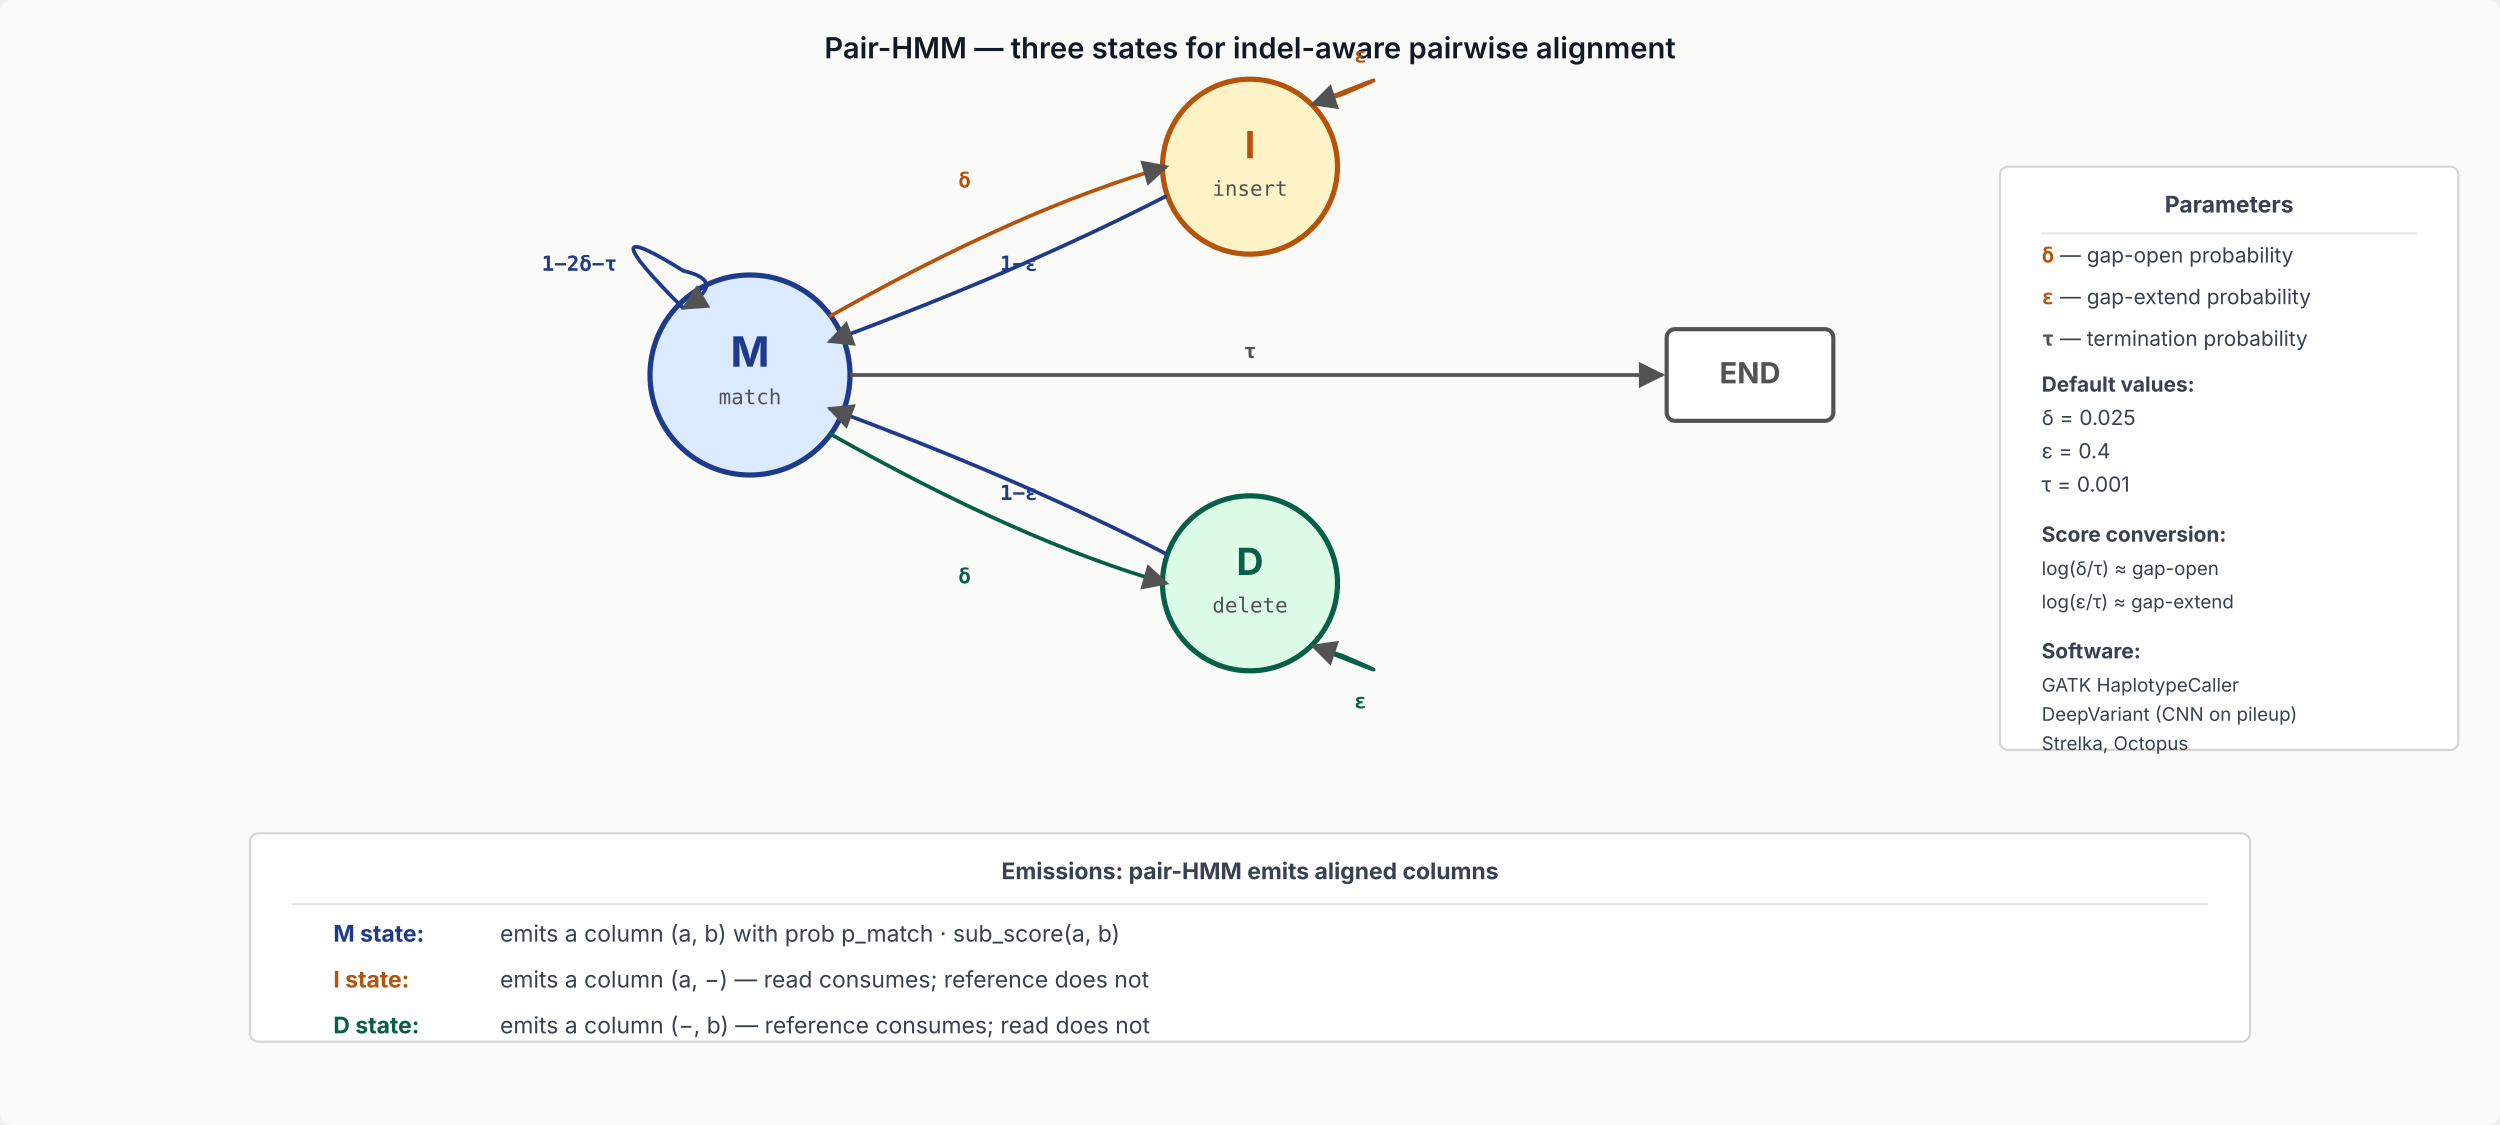
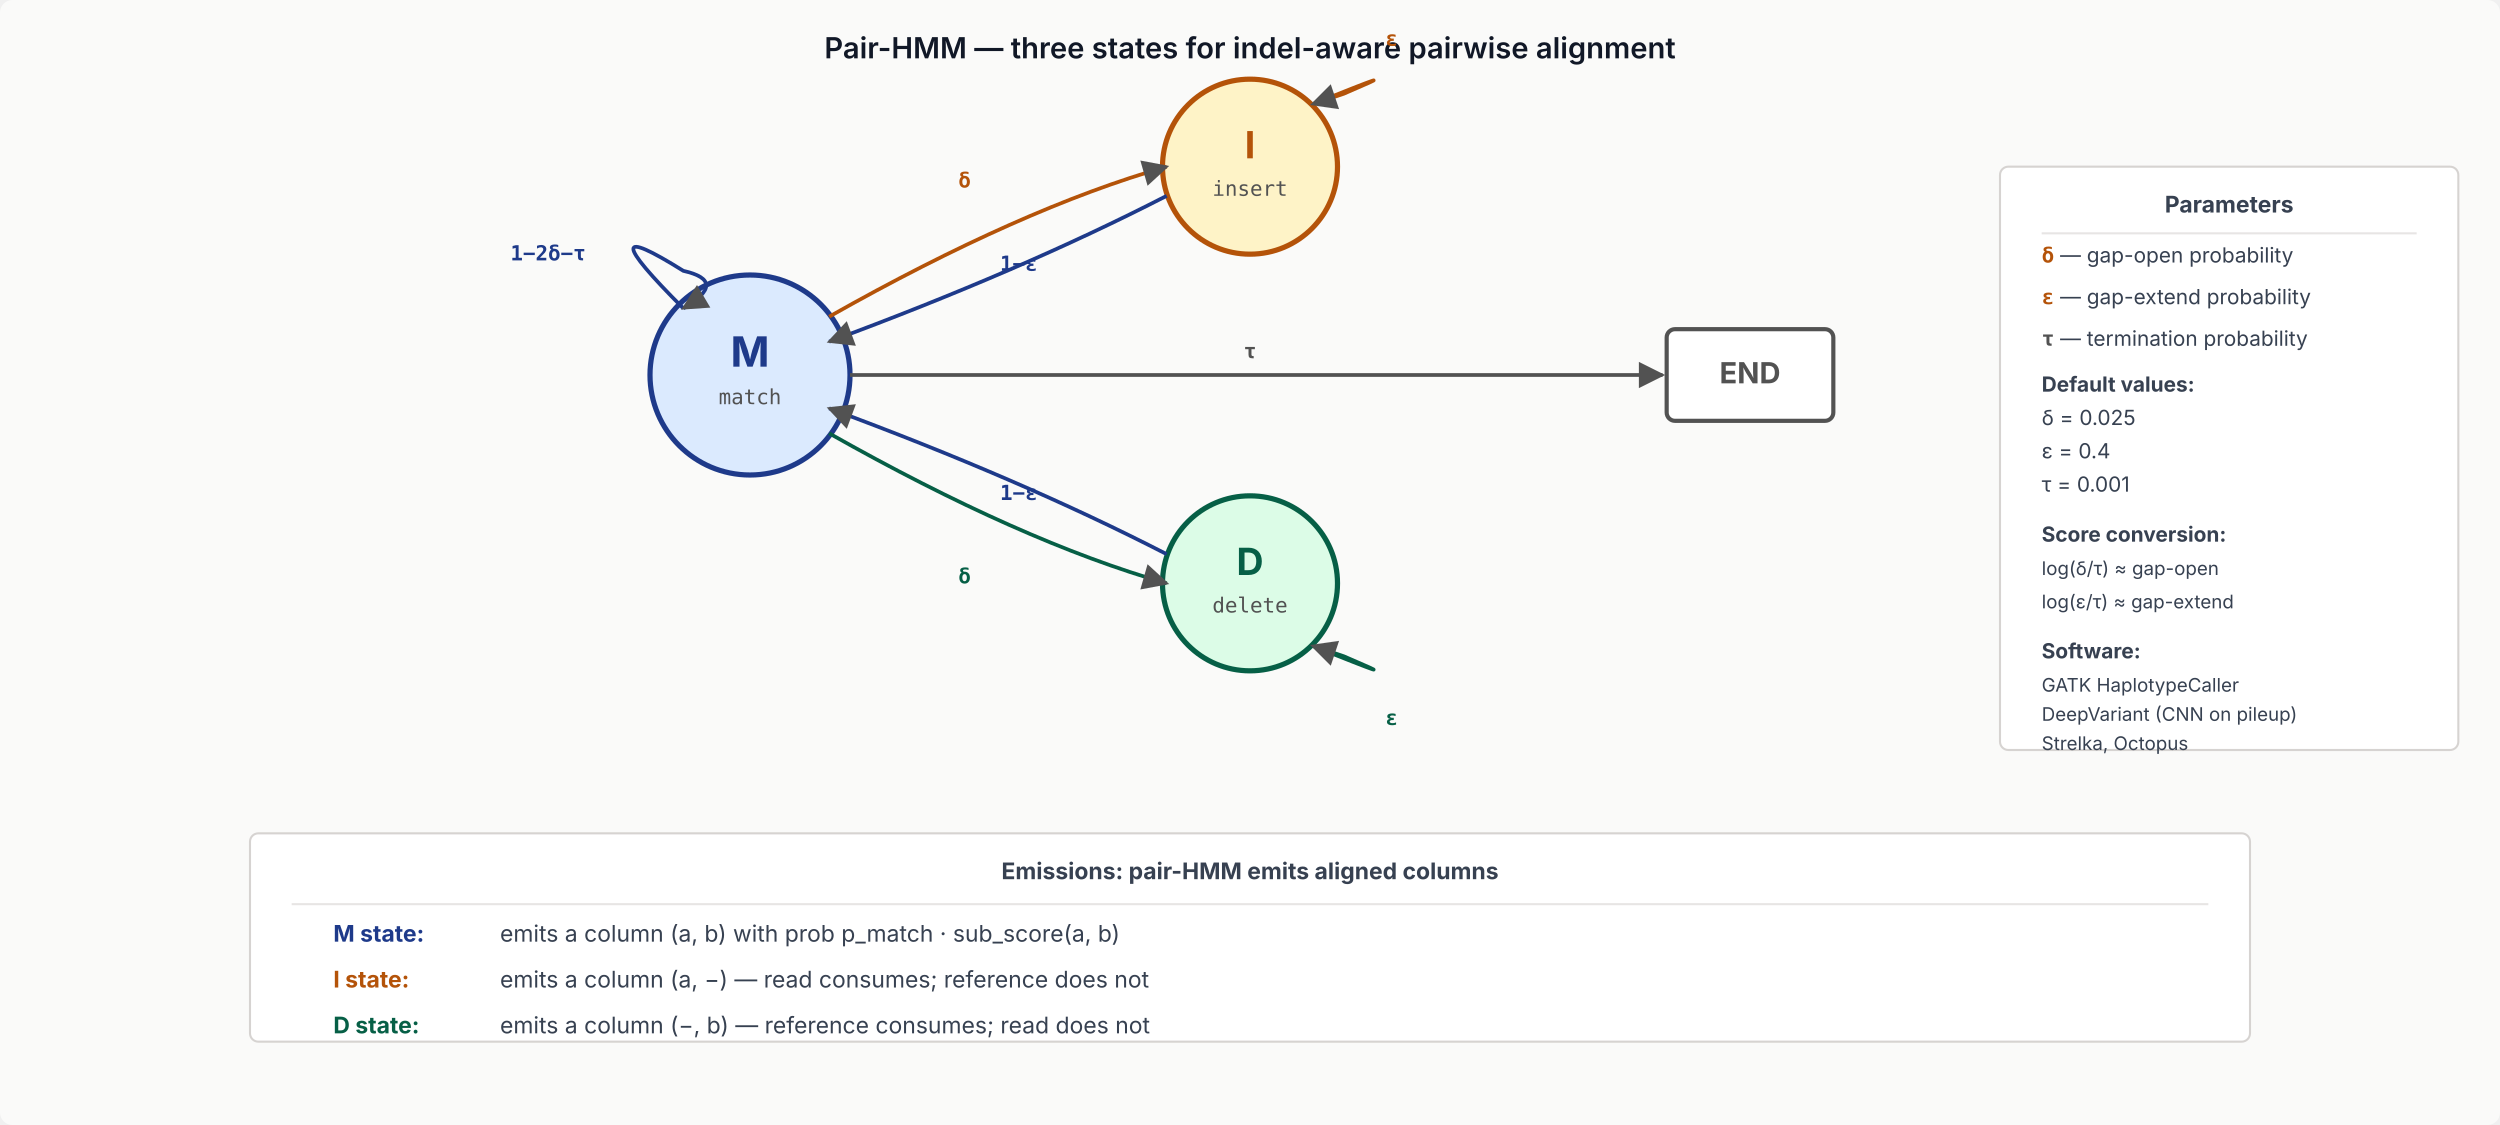
<svg xmlns="http://www.w3.org/2000/svg" viewBox="0 0 1200 540" width="1200" height="540" font-family="Inter, sans-serif">
  <defs>
    <style>text { font-family: Inter, sans-serif; } .mono { font-family: 'JetBrains Mono', monospace; font-size: 10px; }</style>
    <marker id="arrPair" viewBox="0 0 10 10" refX="9" refY="5" markerWidth="7" markerHeight="7" orient="auto">
      <path d="M 0 0 L 10 5 L 0 10 z" fill="#525252" />
    </marker>
  </defs>
  <rect width="1200" height="540" fill="#fafaf9" rx="6" />
  <text x="600" y="28" text-anchor="middle" font-size="14" font-weight="600" fill="#111827">Pair-HMM — three states for indel-aware pairwise alignment</text>
  <g transform="translate(360,180)">
    <circle cx="0" cy="0" r="48" fill="#dbeafe" stroke="#1e3a8a" stroke-width="2.5" />
    <text x="0" y="-4" text-anchor="middle" font-size="20" font-weight="700" fill="#1e3a8a">M</text>
    <text x="0" y="14" text-anchor="middle" font-size="9" class="mono" fill="#525252">match</text>
    <circle cx="240" cy="-100" r="42" fill="#fef3c7" stroke="#b45309" stroke-width="2.5" />
    <text x="240" y="-104" text-anchor="middle" font-size="18" font-weight="700" fill="#b45309">I</text>
    <text x="240" y="-86" text-anchor="middle" font-size="9" class="mono" fill="#525252">insert</text>
    <circle cx="240" cy="100" r="42" fill="#dcfce7" stroke="#065f46" stroke-width="2.5" />
    <text x="240" y="96" text-anchor="middle" font-size="18" font-weight="700" fill="#065f46">D</text>
    <text x="240" y="114" text-anchor="middle" font-size="9" class="mono" fill="#525252">delete</text>
    <rect x="440" y="-22" width="80" height="44" fill="#fff" stroke="#525252" stroke-width="2" rx="4" />
    <text x="480" y="4" text-anchor="middle" font-size="14" font-weight="700" fill="#525252">END</text>
    <g stroke="#1e3a8a" stroke-width="1.8" fill="none" marker-end="url(#arrPair)">
      <path d="M -32 -32 Q -80 -80 -32 -50 Q -10 -45 -32 -32" />
    </g>
-     <text x="-100" y="-50" font-size="10" font-weight="700" fill="#1e3a8a" class="mono">1−2δ−τ</text>
+     <text x="-115" y="-55" font-size="10" font-weight="700" fill="#1e3a8a" class="mono">1−2δ−τ</text>
    <g stroke="#b45309" stroke-width="1.8" fill="none" marker-end="url(#arrPair)">
      <path d="M 38 -28 Q 130 -80 200 -100" />
    </g>
    <text x="100" y="-90" font-size="10" font-weight="700" fill="#b45309" class="mono">δ</text>
    <g stroke="#065f46" stroke-width="1.8" fill="none" marker-end="url(#arrPair)">
      <path d="M 38 28 Q 130 80 200 100" />
    </g>
    <text x="100" y="100" font-size="10" font-weight="700" fill="#065f46" class="mono">δ</text>
    <g stroke="#1e3a8a" stroke-width="1.8" fill="none" marker-end="url(#arrPair)">
      <path d="M 200 -86 Q 130 -50 38 -16" />
    </g>
    <text x="120" y="-50" font-size="10" font-weight="700" fill="#1e3a8a" class="mono">1−ε</text>
    <g stroke="#b45309" stroke-width="1.8" fill="none" marker-end="url(#arrPair)">
      <path d="M 270 -130 Q 320 -150 285 -135 Q 270 -130 270 -130" />
    </g>
-     <text x="290" y="-150" font-size="10" font-weight="700" fill="#b45309" class="mono">ε</text>
+     <text x="305" y="-158" font-size="10" font-weight="700" fill="#b45309" class="mono">ε</text>
    <g stroke="#1e3a8a" stroke-width="1.8" fill="none" marker-end="url(#arrPair)">
      <path d="M 200 86 Q 130 50 38 16" />
    </g>
    <text x="120" y="60" font-size="10" font-weight="700" fill="#1e3a8a" class="mono">1−ε</text>
    <g stroke="#065f46" stroke-width="1.8" fill="none" marker-end="url(#arrPair)">
      <path d="M 270 130 Q 320 150 285 135 Q 270 130 270 130" />
    </g>
-     <text x="290" y="160" font-size="10" font-weight="700" fill="#065f46" class="mono">ε</text>
+     <text x="305" y="168" font-size="10" font-weight="700" fill="#065f46" class="mono">ε</text>
    <g stroke="#525252" stroke-width="1.8" fill="none" marker-end="url(#arrPair)">
      <path d="M 48 0 Q 250 0 438 0" />
    </g>
    <text x="240" y="-8" text-anchor="middle" font-size="10" font-weight="700" fill="#525252" class="mono">τ</text>
  </g>
  <g transform="translate(120,400)">
    <rect width="960" height="100" fill="#fff" stroke="#d6d3d1" rx="4" />
    <text x="480" y="22" text-anchor="middle" font-size="11" font-weight="700" fill="#374151">Emissions: pair-HMM emits aligned columns</text>
    <line x1="20" y1="34" x2="940" y2="34" stroke="#e7e5e4" />
    <g transform="translate(40,52)" font-size="11" font-family="JetBrains Mono, monospace">
      <text x="0" y="0" fill="#1e3a8a" font-weight="700">M state:</text>
      <text x="80" y="0" fill="#374151">emits a column (a, b) with prob p_match · sub_score(a, b)</text>
      <text x="0" y="22" fill="#b45309" font-weight="700">I state:</text>
      <text x="80" y="22" fill="#374151">emits a column (a, −) — read consumes; reference does not</text>
      <text x="0" y="44" fill="#065f46" font-weight="700">D state:</text>
      <text x="80" y="44" fill="#374151">emits a column (−, b) — reference consumes; read does not</text>
    </g>
  </g>
  <g transform="translate(960,80)">
    <rect width="220" height="280" fill="#fff" stroke="#d6d3d1" rx="4" />
    <text x="110" y="22" text-anchor="middle" font-size="11" font-weight="700" fill="#374151">Parameters</text>
    <line x1="20" y1="32" x2="200" y2="32" stroke="#e7e5e4" />
    <g transform="translate(20,46)" font-size="10" fill="#374151">
      <text x="0" y="0">
        <tspan font-family="JetBrains Mono, monospace" fill="#b45309" font-weight="700">δ</tspan> — gap-open probability</text>
      <text x="0" y="20">
        <tspan font-family="JetBrains Mono, monospace" fill="#b45309" font-weight="700">ε</tspan> — gap-extend probability</text>
      <text x="0" y="40">
        <tspan font-family="JetBrains Mono, monospace" fill="#525252" font-weight="700">τ</tspan> — termination probability</text>
      <text x="0" y="62" font-weight="700">Default values:</text>
      <text x="0" y="78" font-family="JetBrains Mono, monospace">δ = 0.025</text>
      <text x="0" y="94" font-family="JetBrains Mono, monospace">ε = 0.4</text>
      <text x="0" y="110" font-family="JetBrains Mono, monospace">τ = 0.001</text>
      <text x="0" y="134" font-weight="700">Score conversion:</text>
      <text x="0" y="150" font-family="JetBrains Mono, monospace" font-size="9">log(δ/τ) ≈ gap-open</text>
      <text x="0" y="166" font-family="JetBrains Mono, monospace" font-size="9">log(ε/τ) ≈ gap-extend</text>
      <text x="0" y="190" font-weight="700">Software:</text>
      <text x="0" y="206" font-size="9">GATK HaplotypeCaller</text>
      <text x="0" y="220" font-size="9">DeepVariant (CNN on pileup)</text>
      <text x="0" y="234" font-size="9">Strelka, Octopus</text>
    </g>
  </g>
</svg>
